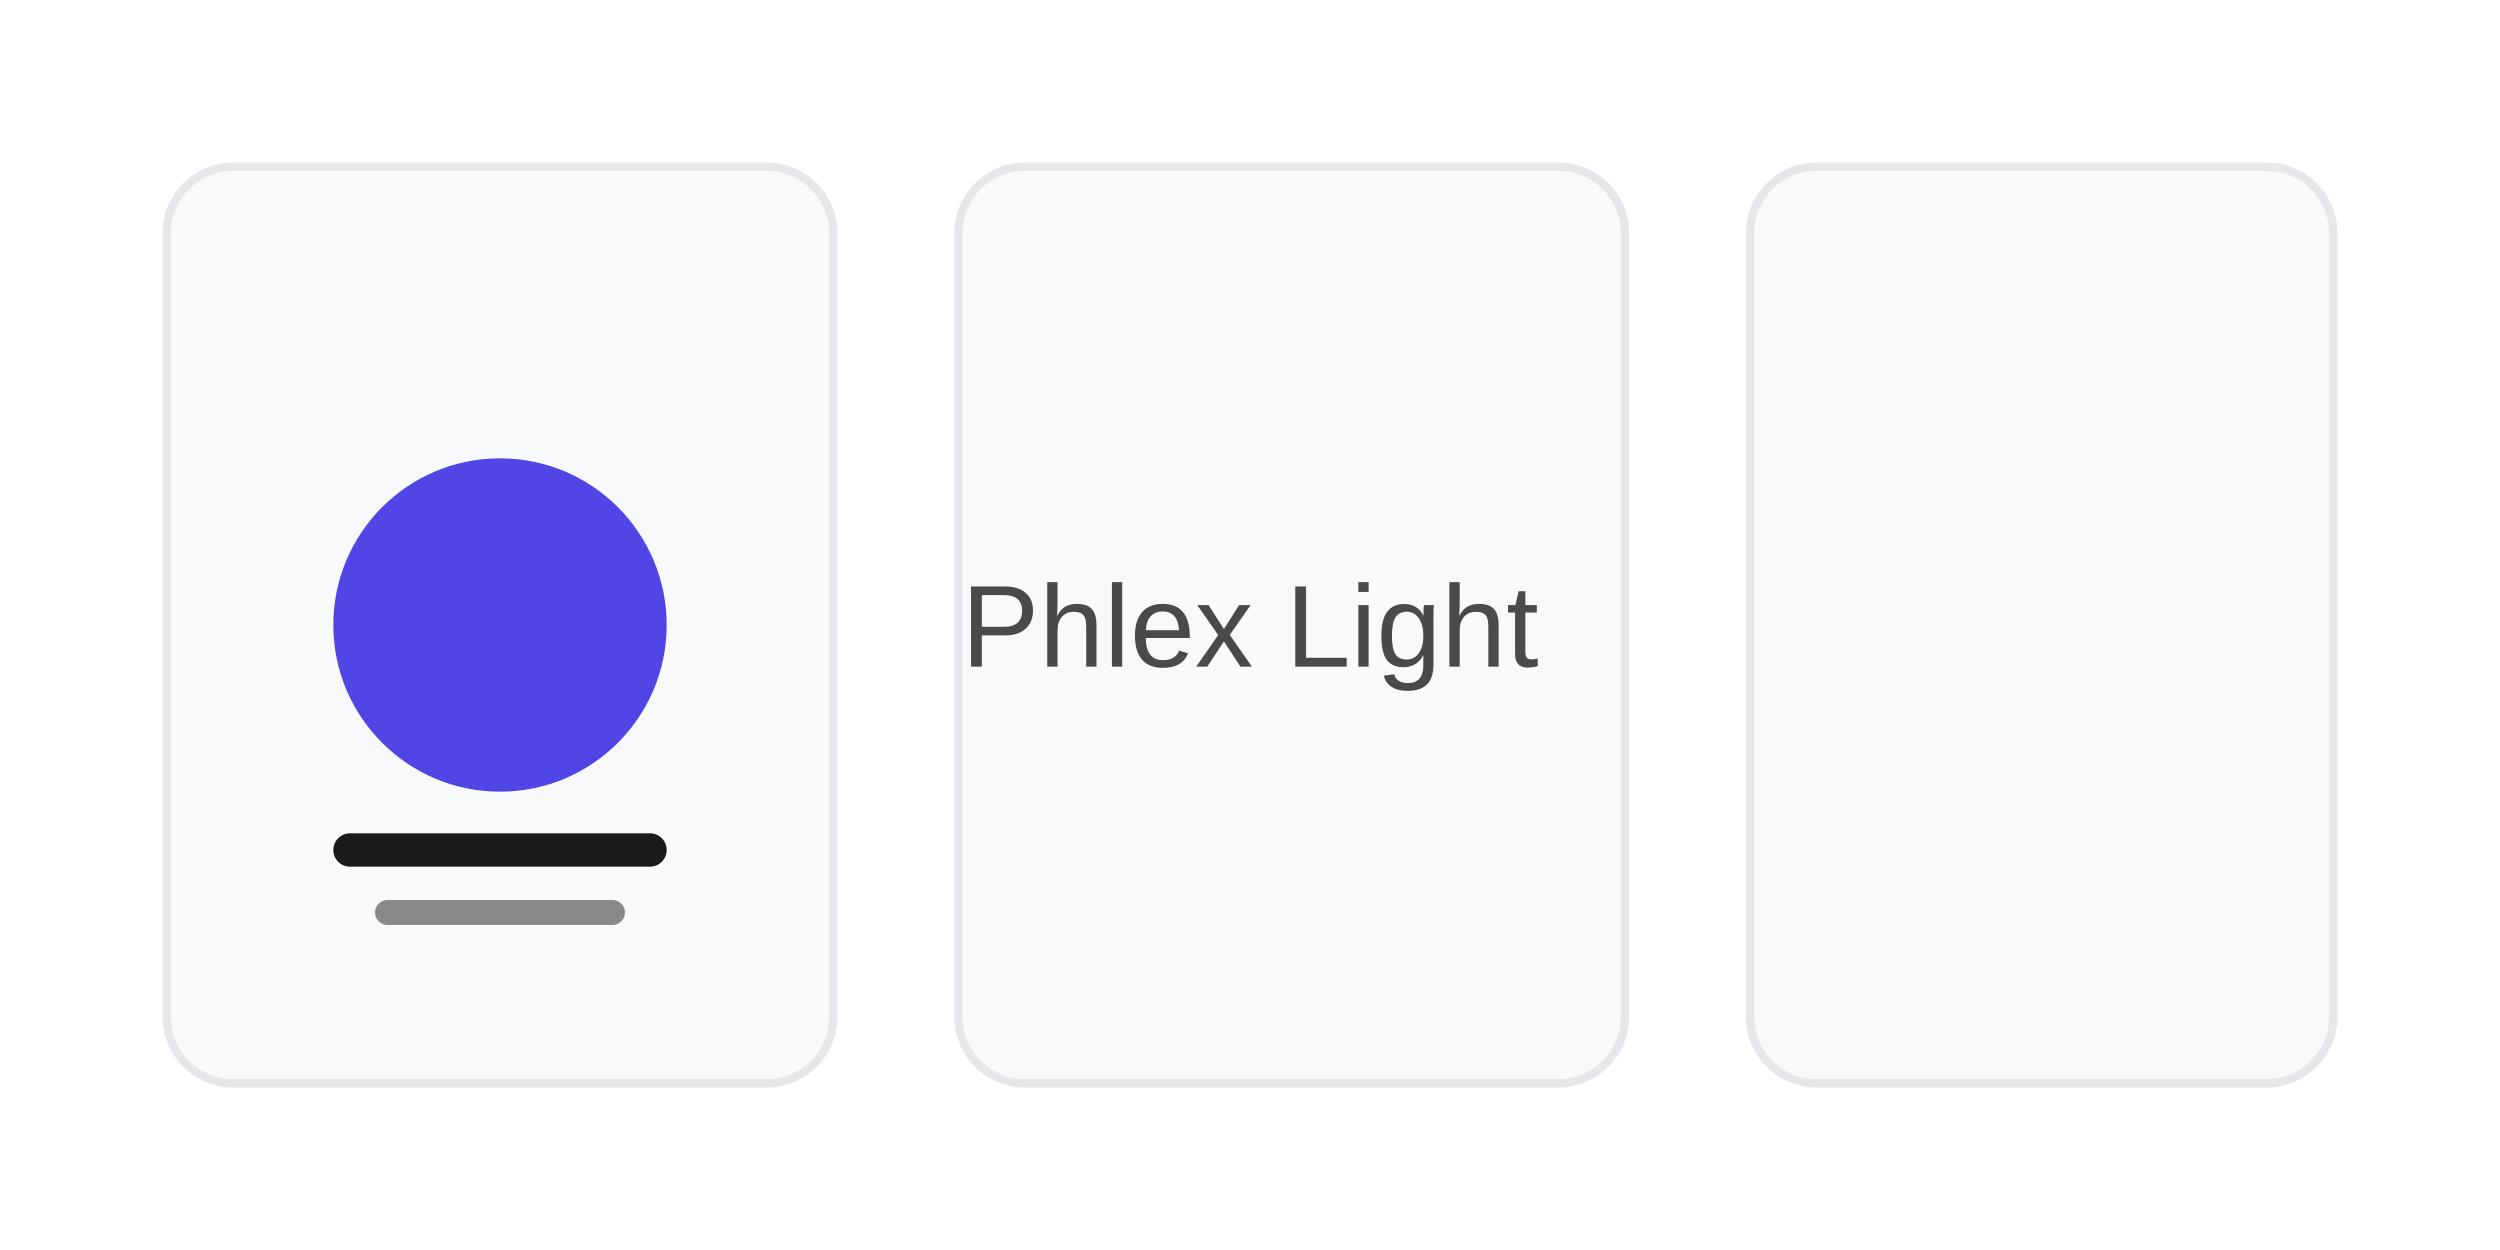
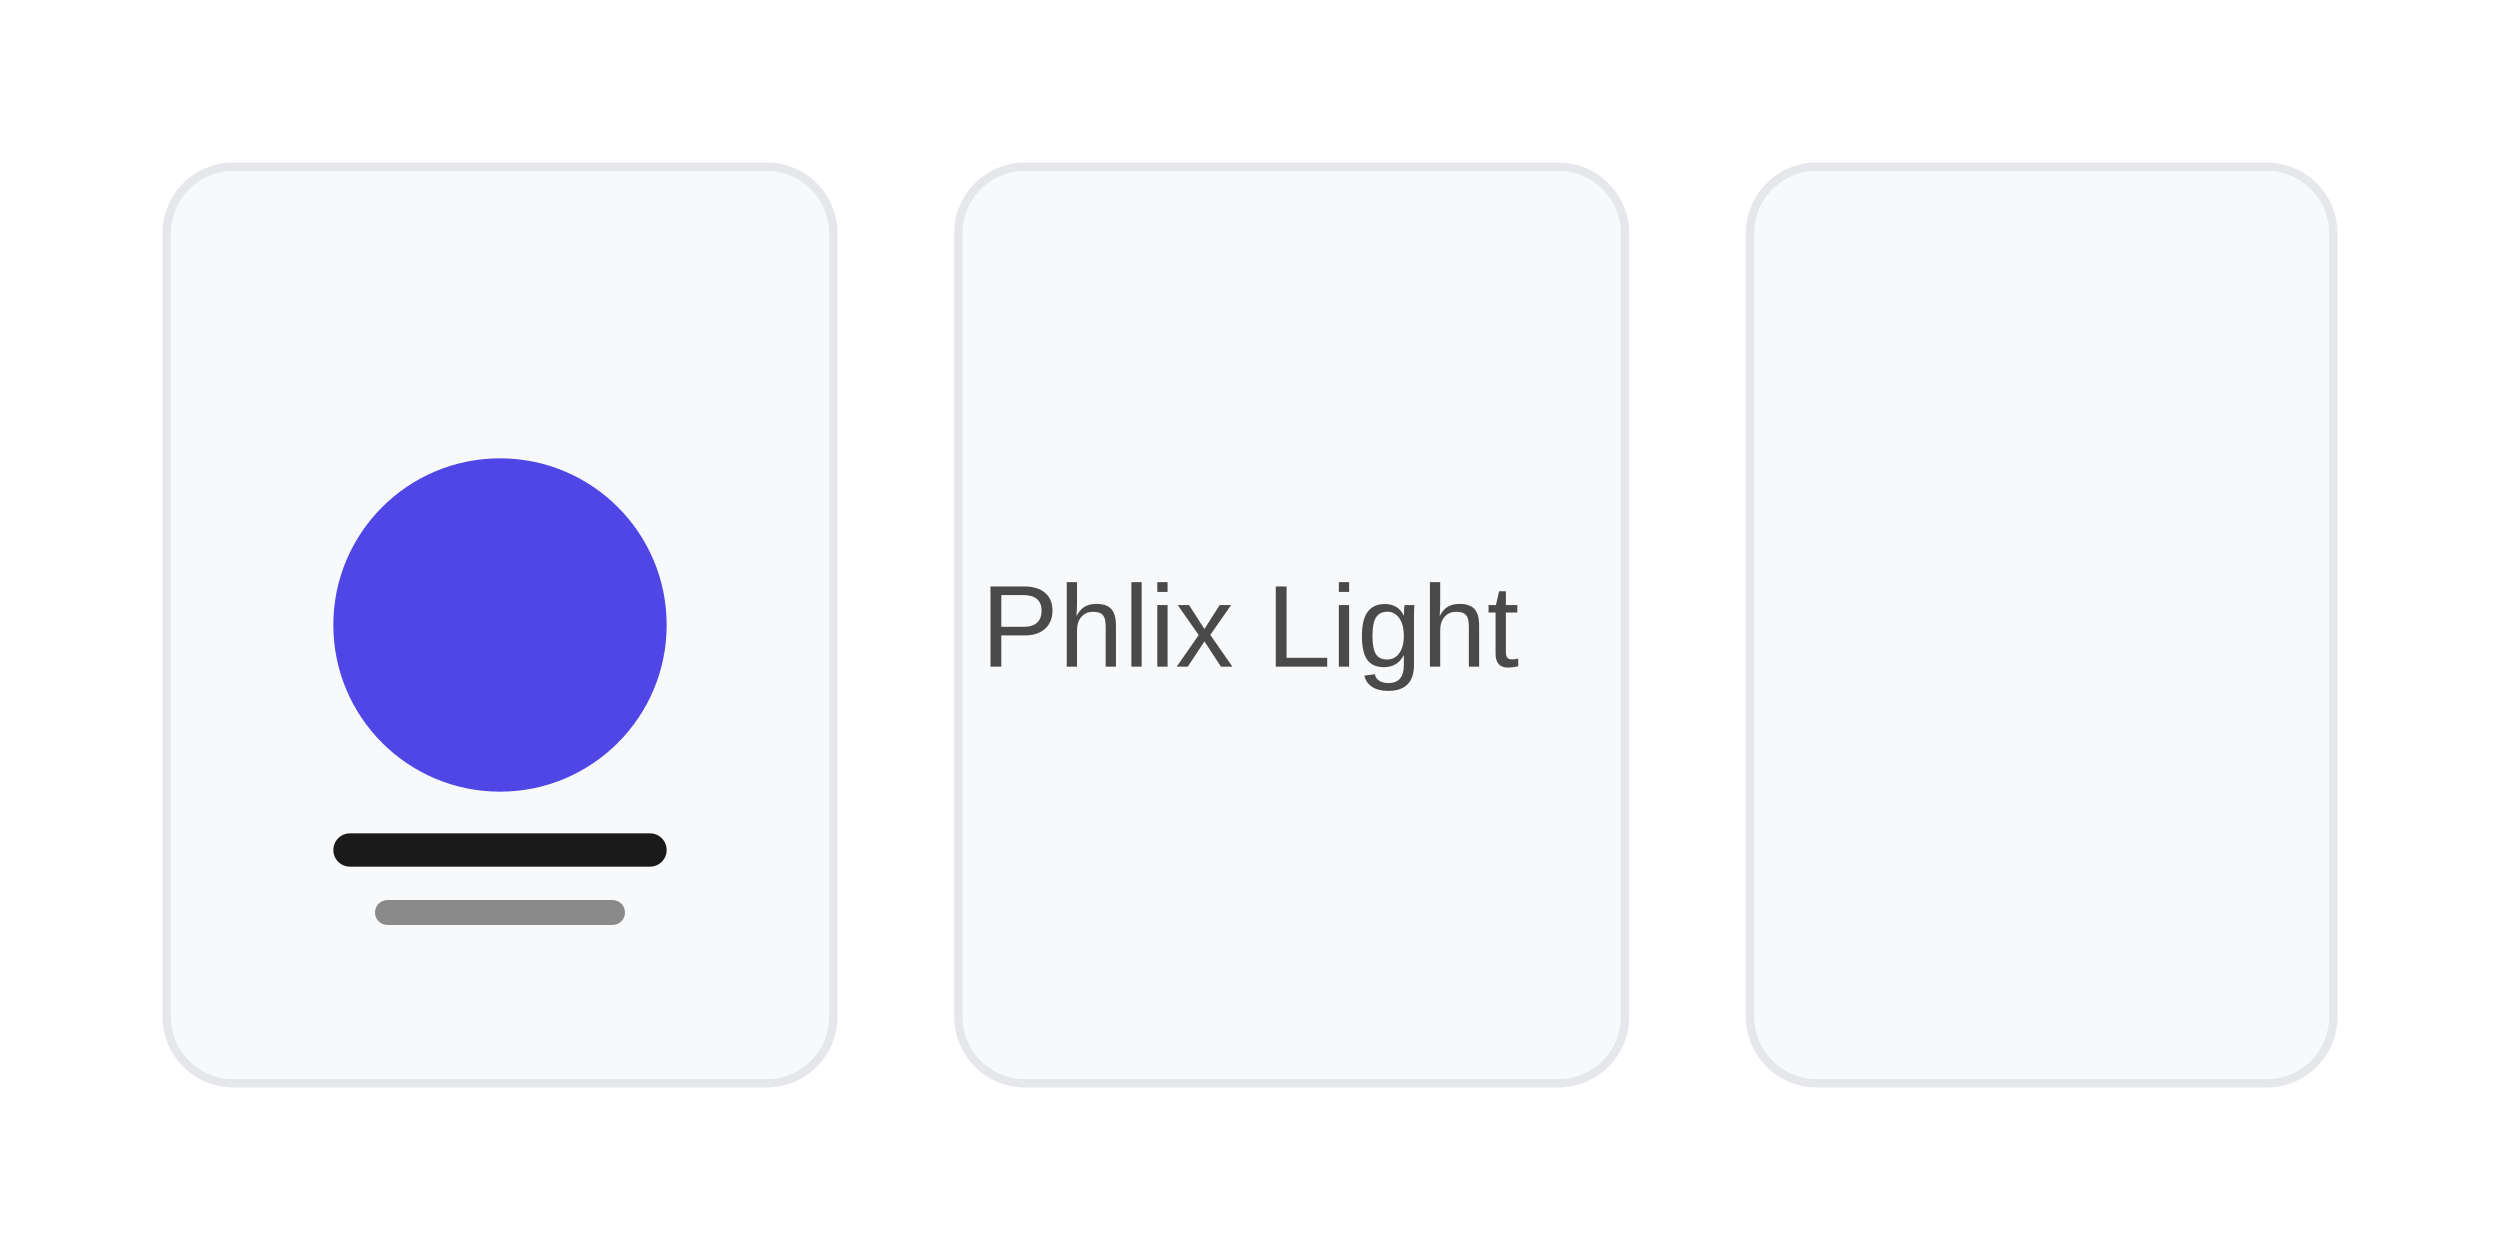
<svg xmlns="http://www.w3.org/2000/svg" width="300" height="150" viewBox="0 0 300 150">
  <rect width="300" height="150" fill="#ffffff" />
  <rect x="20" y="20" width="80" height="110" rx="8" fill="#f8f9fa" stroke="#e5e7eb" />
  <rect x="115" y="20" width="80" height="110" rx="8" fill="#f8f9fa" stroke="#e5e7eb" />
  <rect x="210" y="20" width="70" height="110" rx="8" fill="#f8f9fa" stroke="#e5e7eb" />
  <circle cx="60" cy="75" r="20" fill="#4f46e5" />
  <rect x="40" y="100" width="40" height="4" rx="2" fill="#1a1a1a" />
  <rect x="45" y="108" width="30" height="3" rx="1.5" fill="#8a8a8a" />
-   <text x="150" y="80" font-family="Arial, sans-serif" font-size="14" fill="#4a4a4a" text-anchor="middle">Phlex Light</text>
+   <text x="150" y="80" font-family="Arial, sans-serif" font-size="14" fill="#4a4a4a" text-anchor="middle">Phlix Light</text>
</svg>
